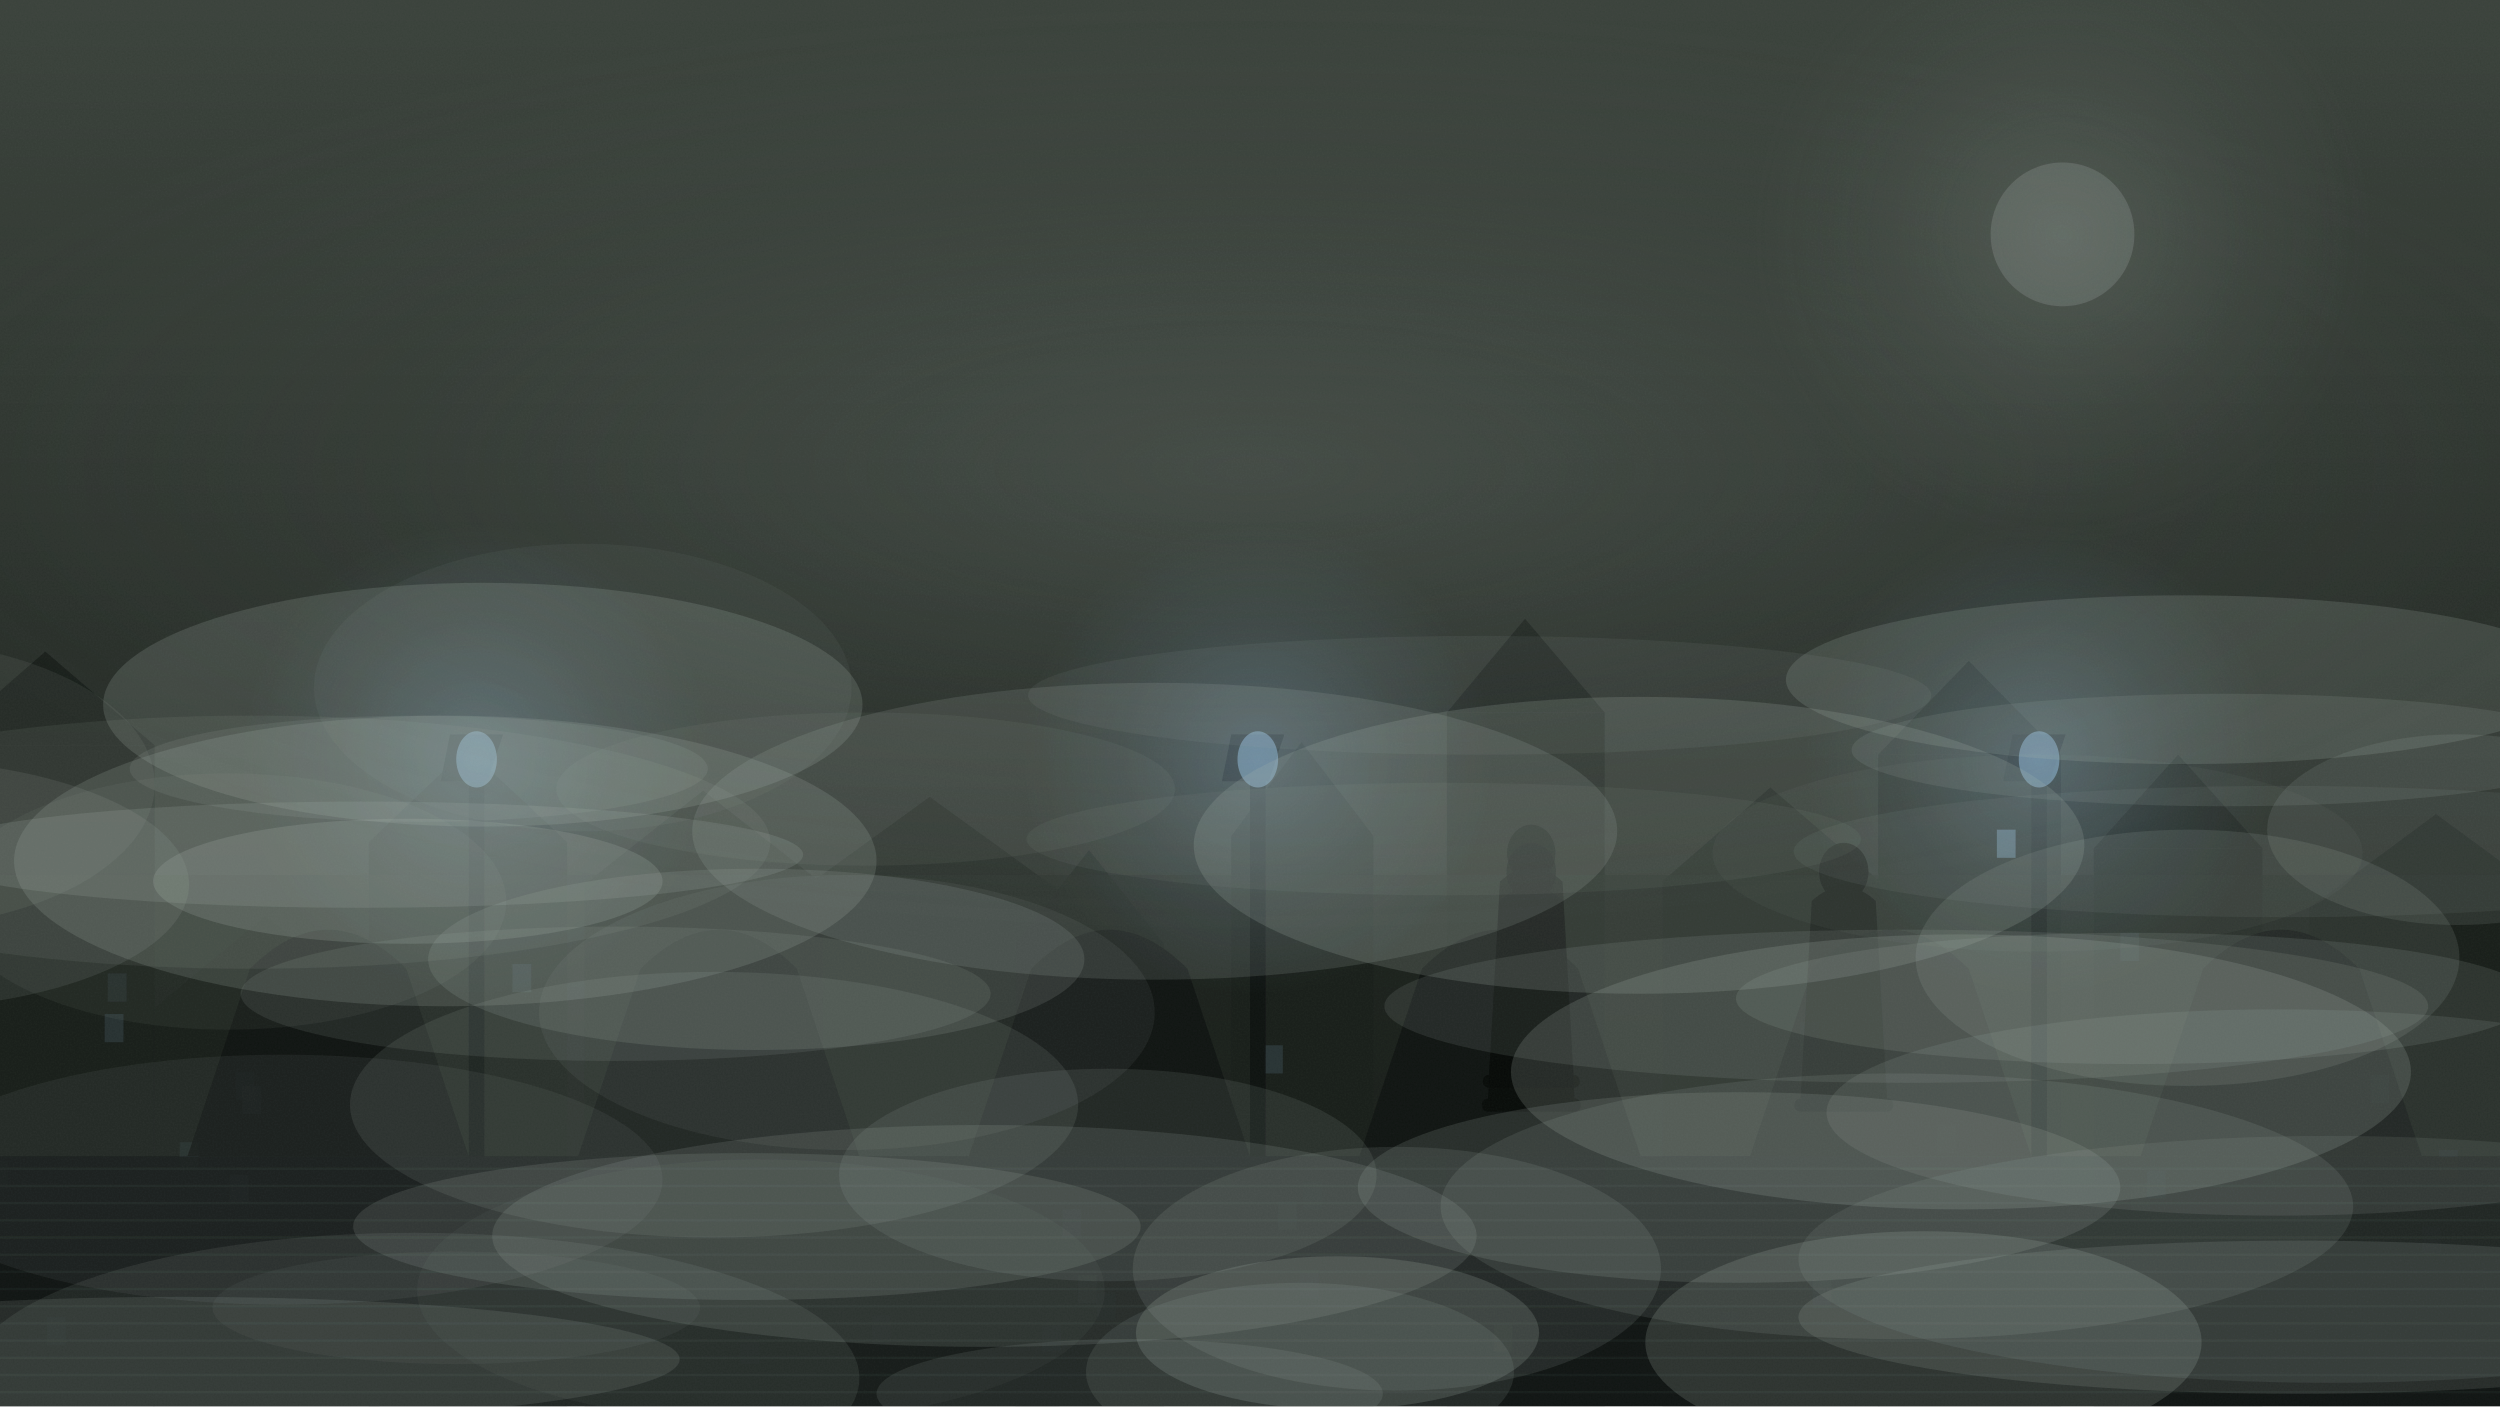
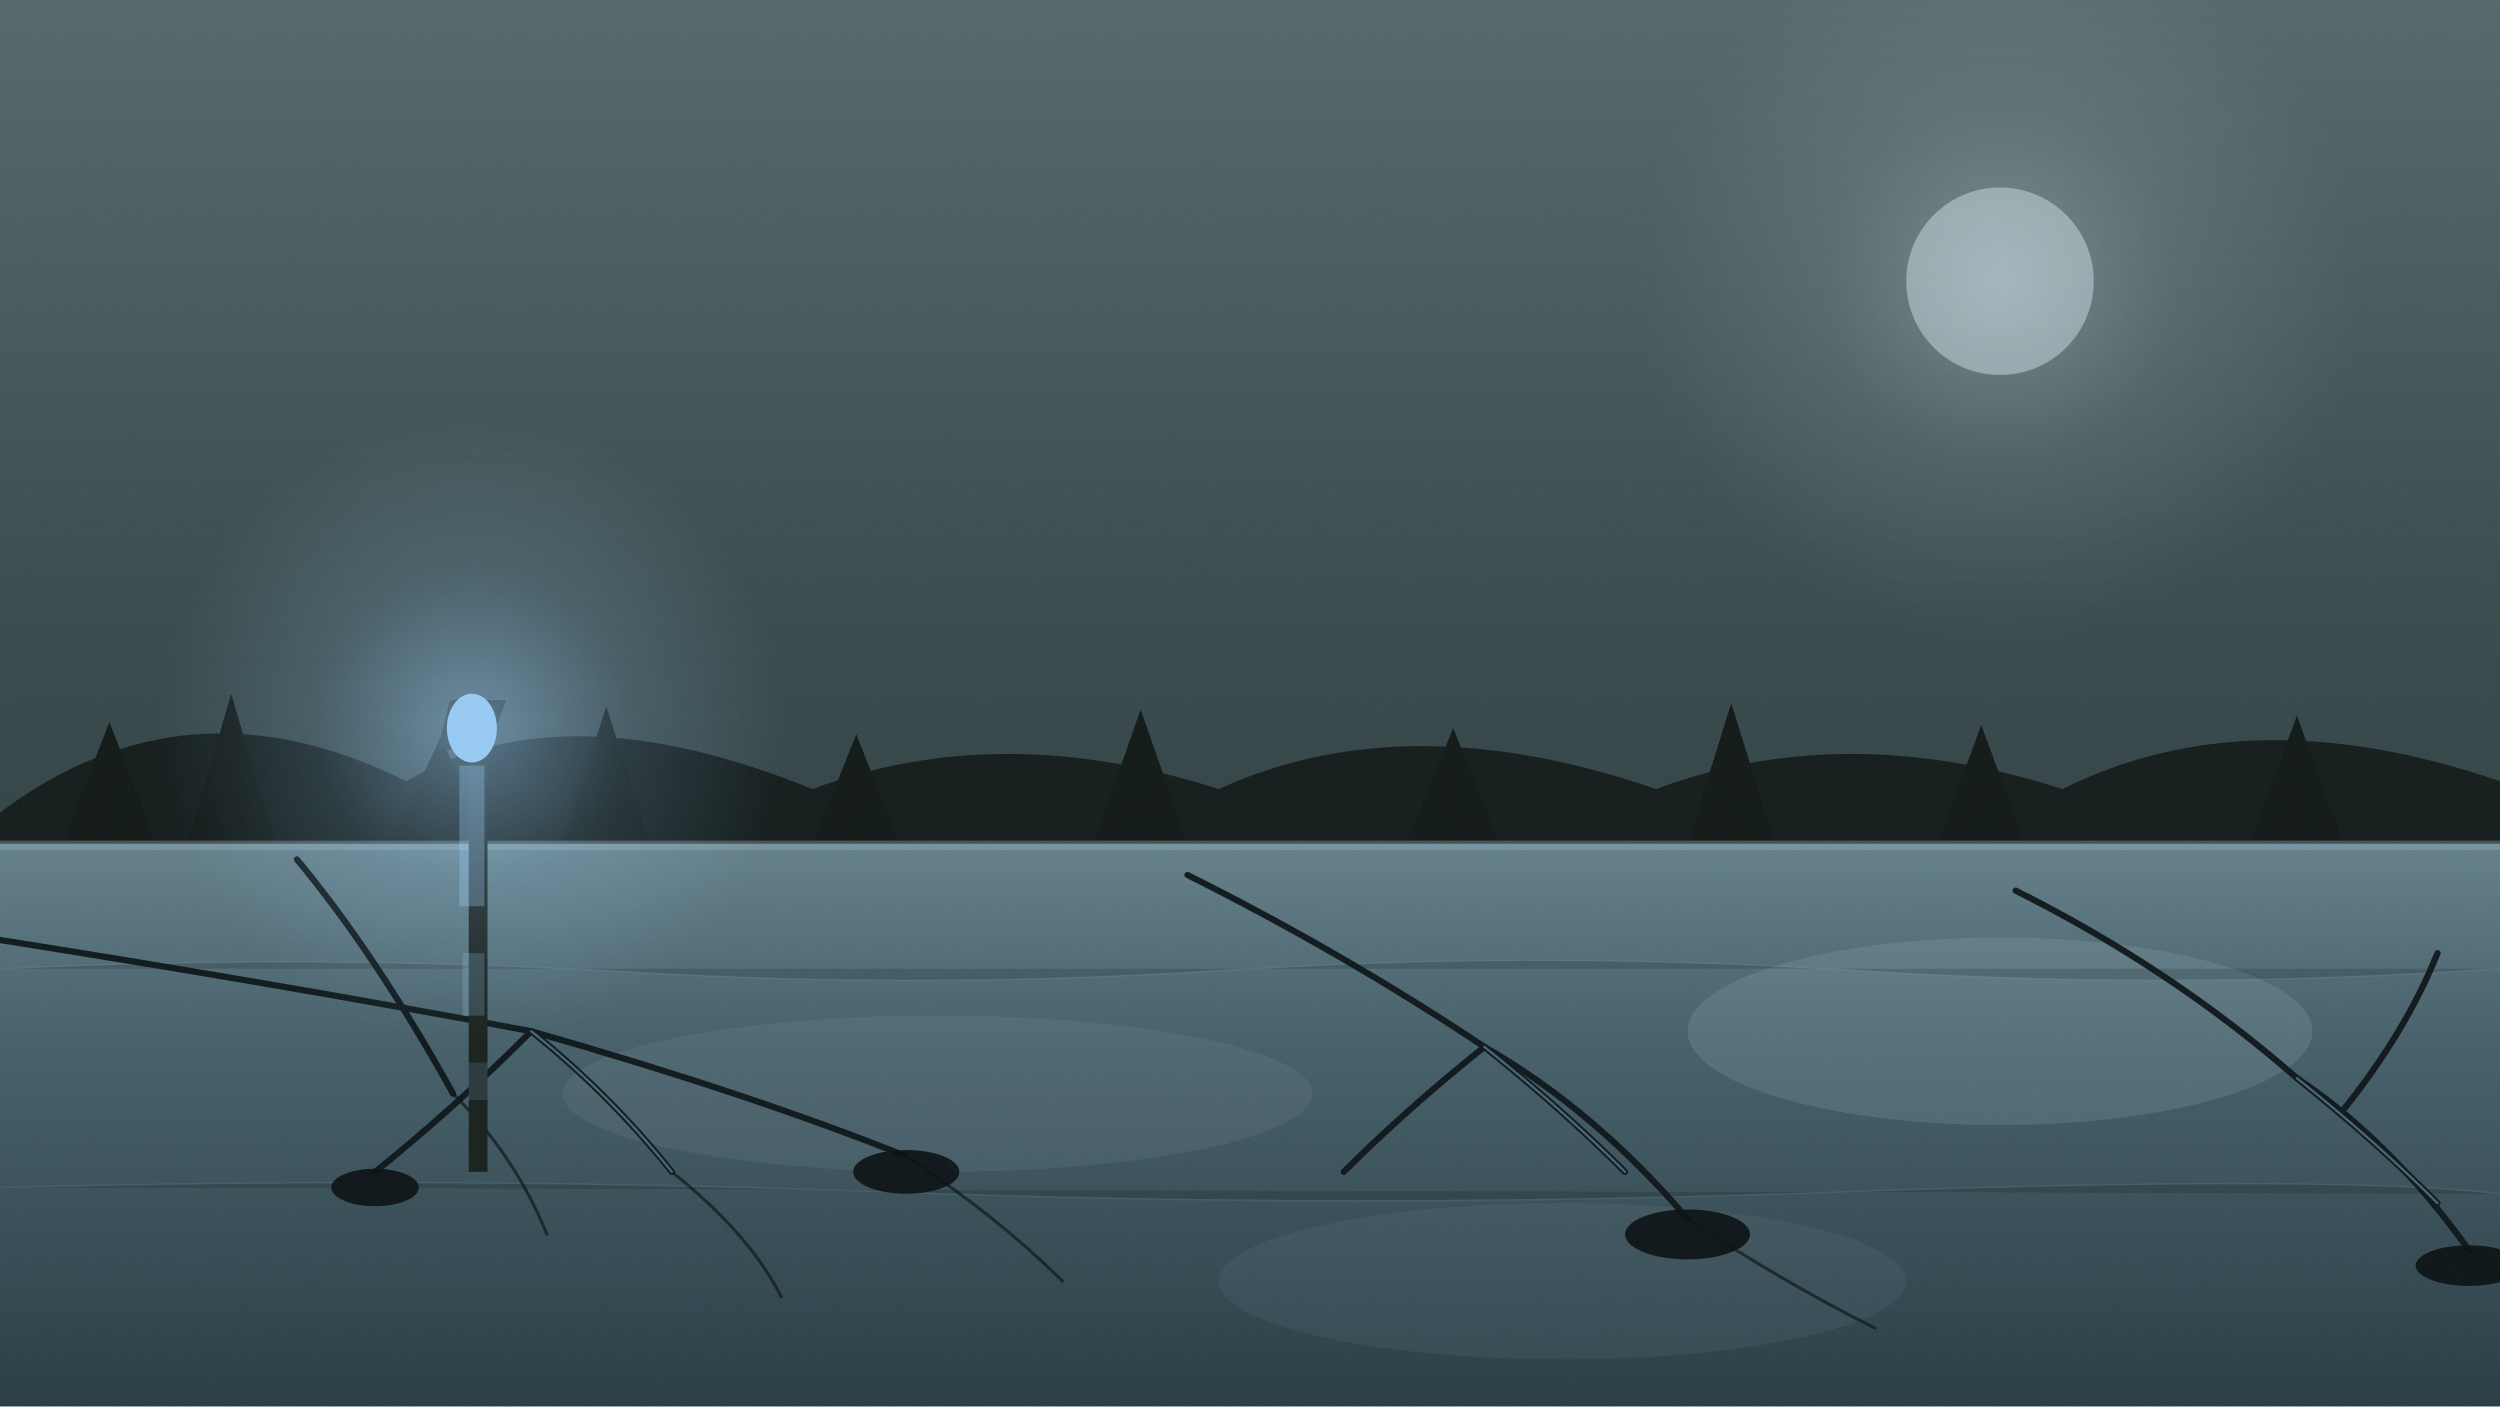
<svg xmlns="http://www.w3.org/2000/svg" viewBox="0 0 1600 900" width="1600" height="900" preserveAspectRatio="xMidYMid slice">
  <defs>
    <linearGradient id="sky" x1="0" y1="0" x2="0" y2="1">
-       <stop offset="0" stop-color="#414a42" />
-       <stop offset="0.55" stop-color="#272e28" />
-       <stop offset="1" stop-color="#141812" />
+       <stop offset="0" stop-color="#55686a" />
+       <stop offset="0.45" stop-color="#394a4c" />
+       <stop offset="1" stop-color="#283539" />
+     </linearGradient>
+     <linearGradient id="ice" x1="0" y1="0" x2="0" y2="1">
+       <stop offset="0" stop-color="#64808a" />
+       <stop offset="0.35" stop-color="#46606a" />
+       <stop offset="1" stop-color="#2a3d45" />
    </linearGradient>
    <radialGradient id="lg">
-       <stop offset="0" stop-color="#9fd4ff" stop-opacity="0.55" />
-       <stop offset="0.6" stop-color="#9fd4ff" stop-opacity="0.16" />
+       <stop offset="0" stop-color="#9fd4ff" stop-opacity="0.7" />
+       <stop offset="0.5" stop-color="#9fd4ff" stop-opacity="0.22" />
      <stop offset="1" stop-color="#9fd4ff" stop-opacity="0" />
    </radialGradient>
-     <radialGradient id="fg">
-       <stop offset="0" stop-color="#b9c9c0" stop-opacity="0.55" />
-       <stop offset="0.6" stop-color="#b9c9c0" stop-opacity="0.16" />
-       <stop offset="1" stop-color="#b9c9c0" stop-opacity="0" />
+     <radialGradient id="moon">
+       <stop offset="0" stop-color="#dcebf5" stop-opacity="0.6" />
+       <stop offset="0.5" stop-color="#c0d3d8" stop-opacity="0.22" />
+       <stop offset="1" stop-color="#c0d3d8" stop-opacity="0" />
    </radialGradient>
    <filter id="gr" x="0" y="0" width="100%" height="100%">
-       <feTurbulence type="fractalNoise" baseFrequency="0.9" numOctaves="3" seed="7" />
+       <feTurbulence type="fractalNoise" baseFrequency="0.9" numOctaves="3" seed="11" />
      <feColorMatrix type="saturate" values="0" />
    </filter>
  </defs>
  <rect width="1600" height="900" fill="url(#sky)" />
-   <rect x="-40" y="477" width="139" height="423" fill="#151b17" opacity="0.8" />
-   <path d="M-40 477 L29 417 L99 477 Z" fill="#151b17" opacity="0.8" />
-   <rect x="67" y="649" width="12" height="18" fill="#9fd4ff" opacity="0.41" />
-   <rect x="30" y="843" width="12" height="18" fill="#9fd4ff" opacity="0.28" />
-   <rect x="69" y="623" width="12" height="18" fill="#9fd4ff" opacity="0.22" />
-   <rect x="-7" y="743" width="12" height="18" fill="#9fd4ff" opacity="0.19" />
-   <rect x="98" y="646" width="145" height="254" fill="#151b17" opacity="0.8" />
-   <path d="M98 646 L170 586 L243 646 Z" fill="#151b17" opacity="0.8" />
-   <rect x="115" y="731" width="12" height="18" fill="#9fd4ff" opacity="0.21" />
-   <rect x="151" y="686" width="12" height="18" fill="#9fd4ff" opacity="0.24" />
-   <rect x="155" y="695" width="12" height="18" fill="#9fd4ff" opacity="0.37" />
-   <rect x="147" y="752" width="12" height="18" fill="#9fd4ff" opacity="0.33" />
-   <rect x="236" y="539" width="127" height="361" fill="#151b17" opacity="0.8" />
-   <path d="M236 539 L299 479 L363 539 Z" fill="#151b17" opacity="0.8" />
-   <rect x="328" y="617" width="12" height="18" fill="#9fd4ff" opacity="0.32" />
-   <rect x="374" y="566" width="153" height="334" fill="#151b17" opacity="0.8" />
-   <path d="M374 566 L450 506 L527 566 Z" fill="#151b17" opacity="0.8" />
-   <rect x="474" y="855" width="12" height="18" fill="#9fd4ff" opacity="0.21" />
-   <rect x="512" y="570" width="166" height="330" fill="#151b17" opacity="0.8" />
-   <path d="M512 570 L595 510 L678 570 Z" fill="#151b17" opacity="0.8" />
-   <rect x="558" y="842" width="12" height="18" fill="#9fd4ff" opacity="0.19" />
-   <rect x="650" y="604" width="95" height="296" fill="#151b17" opacity="0.8" />
-   <path d="M650 604 L697 544 L745 604 Z" fill="#151b17" opacity="0.8" />
-   <rect x="702" y="827" width="12" height="18" fill="#9fd4ff" opacity="0.16" />
-   <rect x="667" y="847" width="12" height="18" fill="#9fd4ff" opacity="0.19" />
-   <rect x="680" y="774" width="12" height="18" fill="#9fd4ff" opacity="0.43" />
-   <rect x="690" y="816" width="12" height="18" fill="#9fd4ff" opacity="0.39" />
-   <rect x="788" y="535" width="91" height="365" fill="#151b17" opacity="0.8" />
-   <path d="M788 535 L833 475 L879 535 Z" fill="#151b17" opacity="0.8" />
-   <rect x="818" y="769" width="12" height="18" fill="#9fd4ff" opacity="0.41" />
-   <rect x="809" y="669" width="12" height="18" fill="#9fd4ff" opacity="0.45" />
-   <rect x="832" y="813" width="12" height="18" fill="#9fd4ff" opacity="0.32" />
-   <rect x="834" y="756" width="12" height="18" fill="#9fd4ff" opacity="0.16" />
-   <rect x="926" y="456" width="101" height="444" fill="#151b17" opacity="0.8" />
-   <path d="M926 456 L976 396 L1027 456 Z" fill="#151b17" opacity="0.8" />
-   <rect x="956" y="847" width="12" height="18" fill="#9fd4ff" opacity="0.39" />
-   <rect x="1064" y="564" width="139" height="336" fill="#151b17" opacity="0.8" />
-   <path d="M1064 564 L1133 504 L1203 564 Z" fill="#151b17" opacity="0.8" />
-   <rect x="1160" y="819" width="12" height="18" fill="#9fd4ff" opacity="0.43" />
-   <rect x="1152" y="654" width="12" height="18" fill="#9fd4ff" opacity="0.33" />
-   <rect x="1101" y="840" width="12" height="18" fill="#9fd4ff" opacity="0.13" />
-   <rect x="1202" y="483" width="117" height="417" fill="#151b17" opacity="0.8" />
-   <path d="M1202 483 L1260 423 L1319 483 Z" fill="#151b17" opacity="0.8" />
-   <rect x="1278" y="531" width="12" height="18" fill="#9fd4ff" opacity="0.40" />
-   <rect x="1240" y="720" width="12" height="18" fill="#9fd4ff" opacity="0.14" />
-   <rect x="1340" y="543" width="108" height="357" fill="#151b17" opacity="0.8" />
-   <path d="M1340 543 L1394 483 L1448 543 Z" fill="#151b17" opacity="0.8" />
-   <rect x="1357" y="597" width="12" height="18" fill="#9fd4ff" opacity="0.18" />
-   <rect x="1374" y="749" width="12" height="18" fill="#9fd4ff" opacity="0.41" />
-   <rect x="1364" y="757" width="12" height="18" fill="#9fd4ff" opacity="0.22" />
-   <rect x="1478" y="581" width="163" height="319" fill="#151b17" opacity="0.8" />
-   <path d="M1478 581 L1559 521 L1641 581 Z" fill="#151b17" opacity="0.8" />
-   <rect x="1550" y="785" width="12" height="18" fill="#9fd4ff" opacity="0.15" />
-   <rect x="1517" y="688" width="12" height="18" fill="#9fd4ff" opacity="0.38" />
-   <rect x="1561" y="736" width="12" height="18" fill="#9fd4ff" opacity="0.13" />
-   <rect x="0" y="560" width="1600" height="180" fill="#1b221d" opacity="0.7" />
-   <path d="M120 740 L160 620 Q210 570 260 620 L300 740 Z" fill="#0e1310" opacity="0.85" />
-   <path d="M370 740 L410 620 Q460 570 510 620 L550 740 Z" fill="#0e1310" opacity="0.85" />
-   <path d="M620 740 L660 620 Q710 570 760 620 L800 740 Z" fill="#0e1310" opacity="0.85" />
-   <path d="M870 740 L910 620 Q960 570 1010 620 L1050 740 Z" fill="#0e1310" opacity="0.85" />
-   <path d="M1120 740 L1160 620 Q1210 570 1260 620 L1300 740 Z" fill="#0e1310" opacity="0.85" />
-   <path d="M1370 740 L1410 620 Q1460 570 1510 620 L1550 740 Z" fill="#0e1310" opacity="0.85" />
-   <rect x="300" y="500" width="10" height="250" fill="#0d1210" opacity="0.95" />
-   <path d="M282 500 L288 470 L322 470 L312 500 Z" fill="#0d1210" opacity="0.95" />
-   <ellipse cx="305" cy="486" rx="13" ry="18" fill="#9fd4ff" opacity="0.55" />
-   <circle cx="305" cy="486" r="150" fill="url(#lg)" opacity="0.55" />
-   <rect x="800" y="500" width="10" height="250" fill="#0d1210" opacity="0.95" />
-   <path d="M782 500 L788 470 L822 470 L812 500 Z" fill="#0d1210" opacity="0.95" />
-   <ellipse cx="805" cy="486" rx="13" ry="18" fill="#9fd4ff" opacity="0.55" />
-   <circle cx="805" cy="486" r="150" fill="url(#lg)" opacity="0.55" />
-   <rect x="1300" y="500" width="10" height="250" fill="#0d1210" opacity="0.95" />
-   <path d="M1282 500 L1288 470 L1322 470 L1312 500 Z" fill="#0d1210" opacity="0.95" />
-   <ellipse cx="1305" cy="486" rx="13" ry="18" fill="#9fd4ff" opacity="0.55" />
-   <circle cx="1305" cy="486" r="150" fill="url(#lg)" opacity="0.55" />
-   <rect x="0" y="740" width="1600" height="160" fill="#101513" opacity="0.95" />
-   <line x1="0" y1="748" x2="1600" y2="748" stroke="#1d2621" stroke-width="1.5" opacity="0.6" />
-   <line x1="0" y1="759" x2="1600" y2="759" stroke="#1d2621" stroke-width="1.5" opacity="0.6" />
-   <line x1="0" y1="770" x2="1600" y2="770" stroke="#1d2621" stroke-width="1.5" opacity="0.6" />
-   <line x1="0" y1="781" x2="1600" y2="781" stroke="#1d2621" stroke-width="1.5" opacity="0.6" />
-   <line x1="0" y1="792" x2="1600" y2="792" stroke="#1d2621" stroke-width="1.5" opacity="0.6" />
-   <line x1="0" y1="803" x2="1600" y2="803" stroke="#1d2621" stroke-width="1.5" opacity="0.6" />
-   <line x1="0" y1="814" x2="1600" y2="814" stroke="#1d2621" stroke-width="1.5" opacity="0.6" />
-   <line x1="0" y1="825" x2="1600" y2="825" stroke="#1d2621" stroke-width="1.5" opacity="0.6" />
-   <line x1="0" y1="836" x2="1600" y2="836" stroke="#1d2621" stroke-width="1.5" opacity="0.6" />
-   <line x1="0" y1="847" x2="1600" y2="847" stroke="#1d2621" stroke-width="1.5" opacity="0.6" />
-   <line x1="0" y1="858" x2="1600" y2="858" stroke="#1d2621" stroke-width="1.5" opacity="0.6" />
-   <line x1="0" y1="869" x2="1600" y2="869" stroke="#1d2621" stroke-width="1.5" opacity="0.6" />
-   <line x1="0" y1="880" x2="1600" y2="880" stroke="#1d2621" stroke-width="1.5" opacity="0.6" />
-   <line x1="0" y1="891" x2="1600" y2="891" stroke="#1d2621" stroke-width="1.5" opacity="0.6" />
-   <g fill="#050806" opacity="0.82" transform="translate(980,0) scale(0.93)">
-     <ellipse cx="0" cy="600" rx="17" ry="20" />
-     <path d="M-22 620 Q0 600 22 620 L30 760 L-30 760 Z" />
-     <rect x="-34" y="756" width="68" height="9" rx="4" />
+   <circle cx="1280" cy="180" r="60" fill="#dcebf5" opacity="0.45" />
+   <circle cx="1280" cy="180" r="230" fill="url(#moon)" opacity="0.55" />
+   <path d="M0 520 Q120 430 260 500 Q360 440 520 505 Q640 460 780 505 Q900 450 1060 505 Q1180 460 1320 505 Q1440 445 1600 500 L1600 550 L0 550 Z" fill="#121a18" opacity="0.9" />
+   <path d="M40 540 L70 462 L100 540 Z" fill="#121a18" />
+   <path d="M120 540 L148 444 L176 540 Z" fill="#121a18" />
+   <path d="M250 540 L282 472 L314 540 Z" fill="#121a18" />
+   <path d="M360 540 L388 452 L416 540 Z" fill="#121a18" />
+   <path d="M520 540 L548 470 L576 540 Z" fill="#121a18" />
+   <path d="M700 540 L730 454 L760 540 Z" fill="#121a18" />
+   <path d="M900 540 L930 466 L960 540 Z" fill="#121a18" />
+   <path d="M1080 540 L1108 450 L1136 540 Z" fill="#121a18" />
+   <path d="M1240 540 L1268 464 L1296 540 Z" fill="#121a18" />
+   <path d="M1440 540 L1470 458 L1500 540 Z" fill="#121a18" />
+   <rect x="0" y="540" width="1600" height="360" fill="url(#ice)" />
+   <rect x="0" y="538" width="1600" height="6" fill="#9fb8c4" opacity="0.35" />
+   <ellipse cx="1280" cy="660" rx="200" ry="60" fill="#9fb8c4" opacity="0.18" />
+   <ellipse cx="600" cy="700" rx="240" ry="50" fill="#9fb8c4" opacity="0.10" />
+   <ellipse cx="1000" cy="820" rx="220" ry="50" fill="#9fb8c4" opacity="0.08" />
+   <g stroke="#7f98a3" stroke-width="1" opacity="0.15">
+     <path d="M0 620 Q200 610 400 622 Q600 634 800 620 Q1000 608 1200 622 Q1400 634 1600 620" />
+     <path d="M0 760 Q300 752 600 764 Q900 774 1200 762 Q1500 752 1600 764" />
  </g>
-   <g fill="#050806" opacity="0.82" transform="translate(1180,0) scale(0.93)">
-     <ellipse cx="0" cy="600" rx="17" ry="20" />
-     <path d="M-22 620 Q0 600 22 620 L30 760 L-30 760 Z" />
-     <rect x="-34" y="756" width="68" height="9" rx="4" />
+   <g stroke="#0d1619" stroke-width="4" fill="none" opacity="0.95" stroke-linecap="round">
+     <path d="M-10 600 Q180 630 340 660 Q480 700 580 740" />
+     <path d="M340 660 Q390 700 430 750" />
+     <path d="M340 660 Q290 710 240 750" />
+     <path d="M760 560 Q860 610 950 670 Q1020 710 1080 780" />
+     <path d="M950 670 Q1000 710 1040 750" />
+     <path d="M950 670 Q900 710 860 750" />
+     <path d="M1290 570 Q1390 620 1470 690 Q1530 730 1580 800" />
+     <path d="M1470 690 Q1520 730 1560 770" />
+     <path d="M190 550 Q240 610 290 700" />
+     <path d="M1560 610 Q1540 660 1500 710" />
  </g>
-   <g fill="#050806" opacity="0.82" transform="translate(980,0) scale(0.91)">
-     <ellipse cx="0" cy="600" rx="17" ry="20" />
-     <path d="M-22 620 Q0 600 22 620 L30 760 L-30 760 Z" />
-     <rect x="-34" y="756" width="68" height="9" rx="4" />
+   <g stroke="#0d1619" stroke-width="2" fill="none" opacity="0.7" stroke-linecap="round">
+     <path d="M580 740 Q640 780 680 820" />
+     <path d="M1080 780 Q1140 820 1200 850" />
+     <path d="M1580 800 Q1620 830 1620 860" />
+     <path d="M290 700 Q330 740 350 790" />
+     <path d="M430 750 Q480 790 500 830" />
  </g>
-   <ellipse cx="542" cy="648" rx="197" ry="88" fill="#c3d2c9" opacity="0.08" />
-   <ellipse cx="-72" cy="566" rx="193" ry="80" fill="#c3d2c9" opacity="0.12" />
-   <ellipse cx="373" cy="440" rx="172" ry="92" fill="#c3d2c9" opacity="0.06" />
-   <ellipse cx="268" cy="492" rx="185" ry="34" fill="#c3d2c9" opacity="0.12" />
-   <ellipse cx="947" cy="445" rx="289" ry="38" fill="#c3d2c9" opacity="0.08" />
-   <ellipse cx="739" cy="532" rx="296" ry="95" fill="#c3d2c9" opacity="0.16" />
-   <ellipse cx="554" cy="505" rx="198" ry="49" fill="#c3d2c9" opacity="0.07" />
-   <ellipse cx="161" cy="539" rx="332" ry="81" fill="#c3d2c9" opacity="0.09" />
-   <ellipse cx="116" cy="870" rx="319" ry="40" fill="#c3d2c9" opacity="0.14" />
-   <ellipse cx="1458" cy="712" rx="289" ry="66" fill="#c3d2c9" opacity="0.13" />
-   <ellipse cx="1491" cy="806" rx="340" ry="79" fill="#c3d2c9" opacity="0.11" />
-   <ellipse cx="1231" cy="859" rx="178" ry="71" fill="#c3d2c9" opacity="0.19" />
-   <ellipse cx="924" cy="537" rx="267" ry="36" fill="#c3d2c9" opacity="0.07" />
-   <ellipse cx="1398" cy="435" rx="255" ry="54" fill="#c3d2c9" opacity="0.18" />
-   <ellipse cx="1471" cy="843" rx="320" ry="49" fill="#c3d2c9" opacity="0.15" />
-   <ellipse cx="1113" cy="760" rx="244" ry="61" fill="#c3d2c9" opacity="0.16" />
-   <ellipse cx="832" cy="878" rx="137" ry="57" fill="#c3d2c9" opacity="0.12" />
-   <ellipse cx="261" cy="564" rx="163" ry="40" fill="#c3d2c9" opacity="0.20" />
-   <ellipse cx="1220" cy="644" rx="334" ry="49" fill="#c3d2c9" opacity="0.13" />
-   <ellipse cx="394" cy="636" rx="240" ry="43" fill="#c3d2c9" opacity="0.12" />
-   <ellipse cx="1049" cy="541" rx="285" ry="95" fill="#c3d2c9" opacity="0.19" />
-   <ellipse cx="1366" cy="639" rx="255" ry="42" fill="#c3d2c9" opacity="0.14" />
-   <ellipse cx="-73" cy="502" rx="172" ry="92" fill="#c3d2c9" opacity="0.09" />
-   <ellipse cx="181" cy="755" rx="243" ry="80" fill="#c3d2c9" opacity="0.08" />
-   <ellipse cx="1214" cy="772" rx="292" ry="85" fill="#c3d2c9" opacity="0.13" />
-   <ellipse cx="484" cy="614" rx="210" ry="58" fill="#c3d2c9" opacity="0.15" />
-   <ellipse cx="487" cy="826" rx="220" ry="84" fill="#c3d2c9" opacity="0.05" />
-   <ellipse cx="309" cy="451" rx="243" ry="78" fill="#c3d2c9" opacity="0.19" />
-   <ellipse cx="1400" cy="613" rx="174" ry="82" fill="#c3d2c9" opacity="0.14" />
-   <ellipse cx="1304" cy="546" rx="208" ry="63" fill="#c3d2c9" opacity="0.05" />
-   <ellipse cx="894" cy="812" rx="169" ry="78" fill="#c3d2c9" opacity="0.13" />
-   <ellipse cx="146" cy="577" rx="178" ry="82" fill="#c3d2c9" opacity="0.07" />
-   <ellipse cx="478" cy="785" rx="252" ry="47" fill="#c3d2c9" opacity="0.15" />
-   <ellipse cx="1573" cy="531" rx="122" ry="61" fill="#c3d2c9" opacity="0.13" />
-   <ellipse cx="292" cy="837" rx="156" ry="36" fill="#c3d2c9" opacity="0.06" />
-   <ellipse cx="285" cy="551" rx="276" ry="93" fill="#c3d2c9" opacity="0.18" />
-   <ellipse cx="856" cy="853" rx="129" ry="49" fill="#c3d2c9" opacity="0.19" />
-   <ellipse cx="1461" cy="545" rx="313" ry="42" fill="#c3d2c9" opacity="0.08" />
-   <ellipse cx="1424" cy="480" rx="239" ry="36" fill="#c3d2c9" opacity="0.13" />
-   <ellipse cx="265" cy="882" rx="285" ry="93" fill="#c3d2c9" opacity="0.11" />
-   <ellipse cx="709" cy="752" rx="172" ry="68" fill="#c3d2c9" opacity="0.12" />
-   <ellipse cx="231" cy="547" rx="283" ry="34" fill="#c3d2c9" opacity="0.17" />
-   <ellipse cx="630" cy="791" rx="315" ry="71" fill="#c3d2c9" opacity="0.15" />
-   <ellipse cx="723" cy="892" rx="162" ry="35" fill="#c3d2c9" opacity="0.12" />
-   <ellipse cx="457" cy="707" rx="233" ry="85" fill="#c3d2c9" opacity="0.12" />
-   <ellipse cx="1255" cy="686" rx="288" ry="88" fill="#c3d2c9" opacity="0.19" />
-   <ellipse cx="800" cy="300" rx="900" ry="300" fill="url(#fg)" opacity="0.35" />
-   <circle cx="1320" cy="150" r="46" fill="#e6f0ea" opacity="0.18" />
-   <circle cx="1320" cy="150" r="200" fill="url(#fg)" opacity="0.4" />
-   <rect width="1600" height="900" filter="url(#gr)" opacity="0.05" />
-   <rect width="1600" height="900" fill="#0c110e" opacity="0.14" />
+   <ellipse cx="580" cy="750" rx="34" ry="14" fill="#0a1012" opacity="0.9" />
+   <ellipse cx="1080" cy="790" rx="40" ry="16" fill="#0a1012" opacity="0.9" />
+   <ellipse cx="1580" cy="810" rx="34" ry="13" fill="#0a1012" opacity="0.9" />
+   <ellipse cx="240" cy="760" rx="28" ry="12" fill="#0a1012" opacity="0.9" />
+   <g stroke="#9fd4ff" stroke-width="1.5" fill="none" opacity="0.4" stroke-linecap="round">
+     <path d="M340 660 Q390 700 430 750" />
+     <path d="M950 670 Q1000 710 1040 750" />
+     <path d="M1470 690 Q1520 730 1560 770" />
+   </g>
+   <g>
+     <rect x="300" y="480" width="12" height="270" fill="#1a221e" />
+     <path d="M280 480 L288 448 L324 448 L312 480 Z" fill="#1a221e" />
+     <ellipse cx="302" cy="466" rx="16" ry="22" fill="#9fd4ff" opacity="0.9" />
+     <circle cx="302" cy="466" r="200" fill="url(#lg)" opacity="0.7" />
+     <rect x="294" y="490" width="16" height="90" fill="#9fd4ff" opacity="0.3" />
+     <rect x="296" y="610" width="14" height="40" fill="#9fd4ff" opacity="0.2" />
+     <rect x="300" y="680" width="12" height="24" fill="#9fd4ff" opacity="0.14" />
+   </g>
+   <rect width="1600" height="900" filter="url(#gr)" opacity="0.04" />
</svg>
